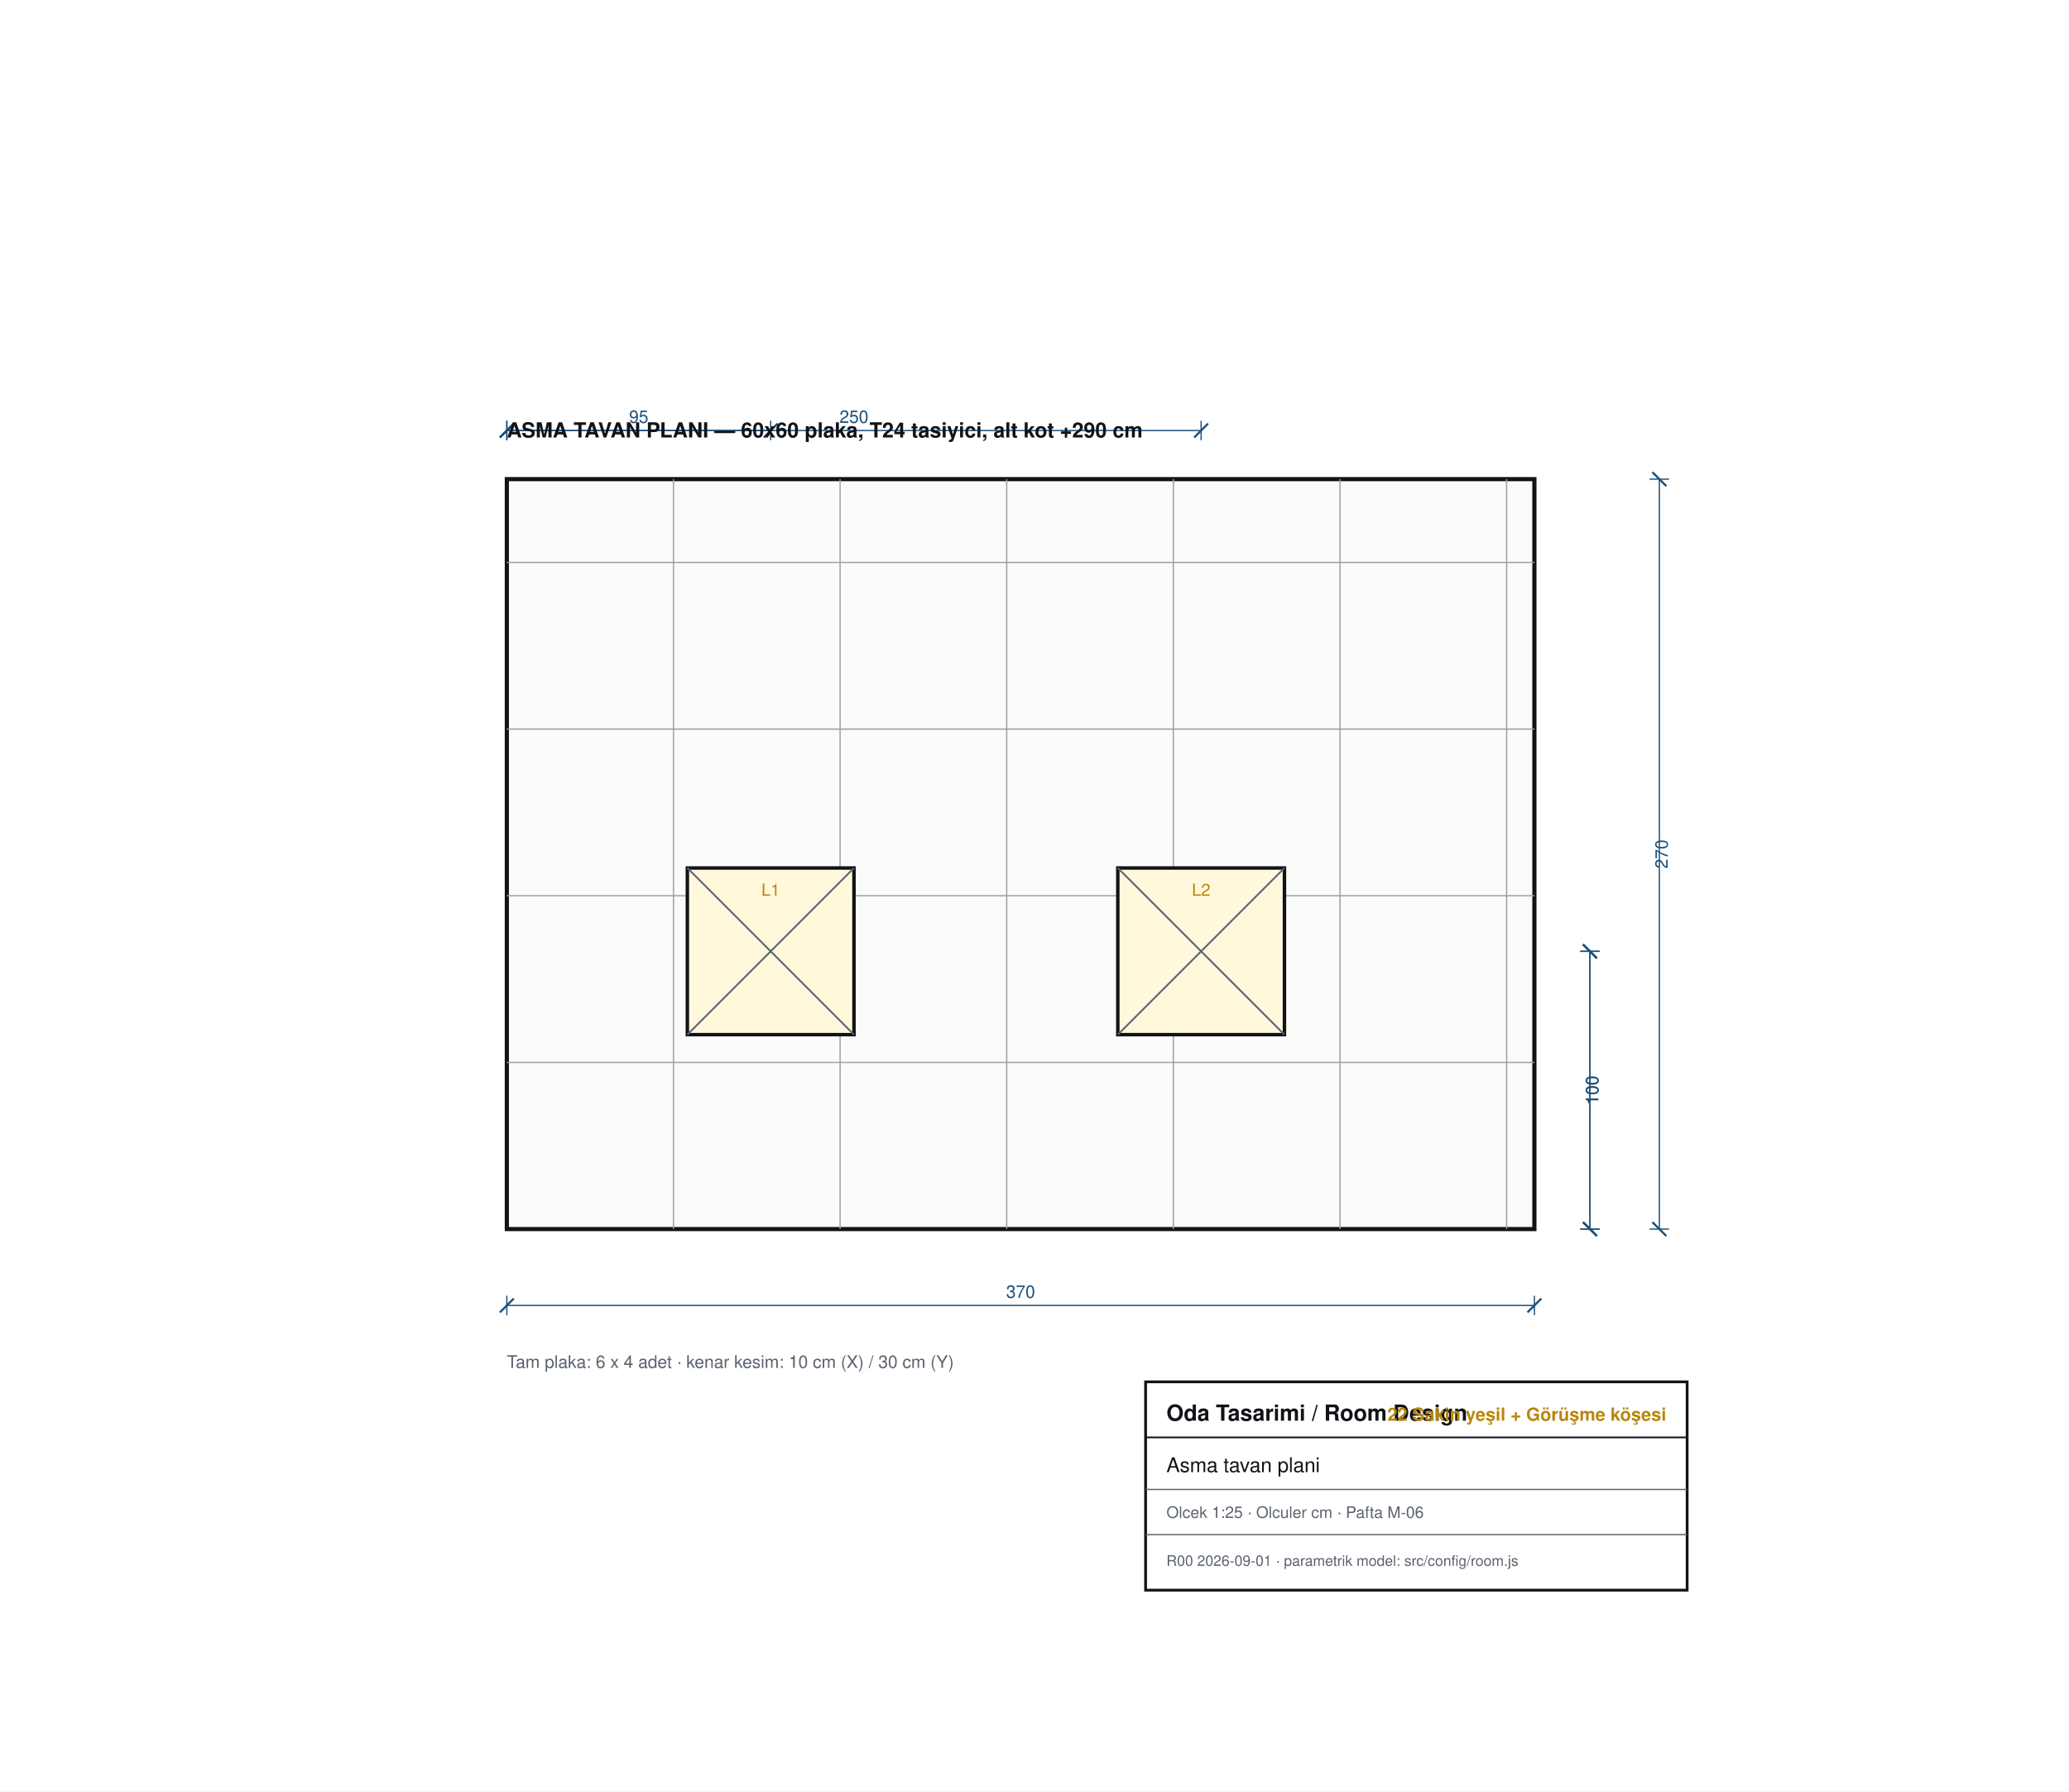
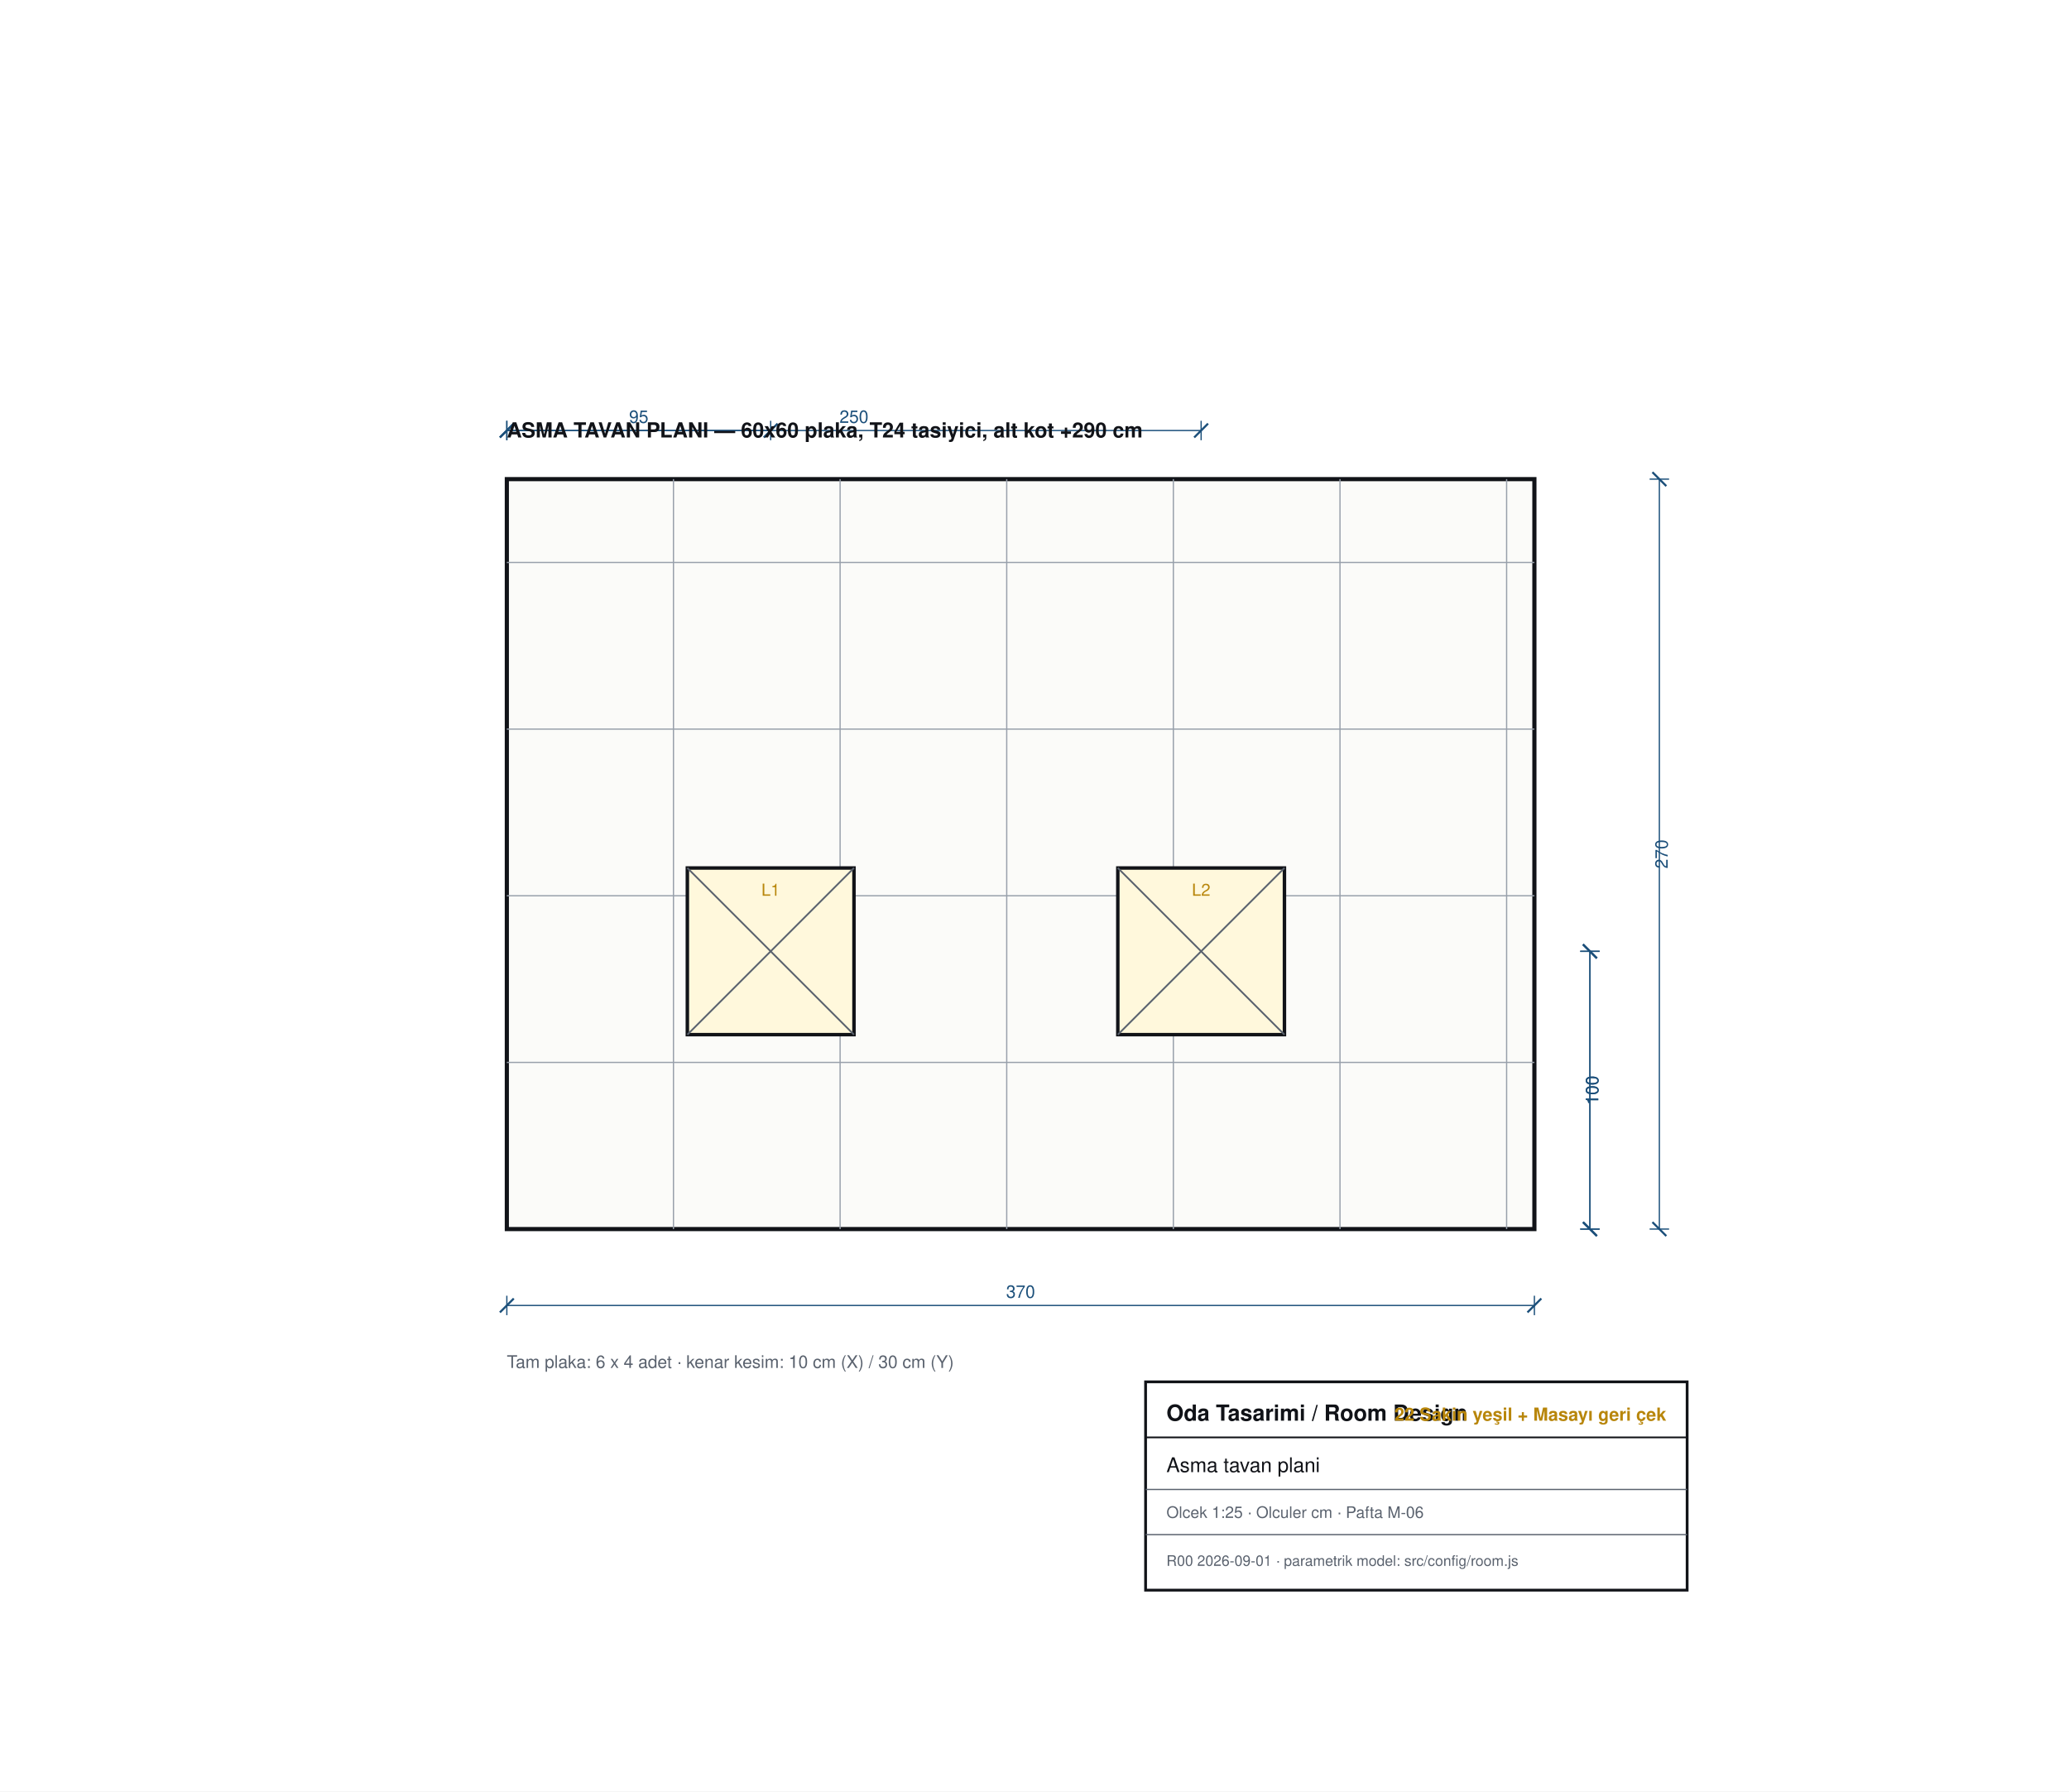
<svg xmlns="http://www.w3.org/2000/svg" width="298mm" height="258mm" viewBox="0 0 298 258" font-family="Helvetica,Arial,sans-serif">
  <rect width="298" height="258" fill="#ffffff" />
  <rect x="73.00" y="69.00" width="148.00" height="108.00" fill="#fbfbf9" stroke="#111318" stroke-width="0.6" />
  <line x1="97.00" y1="177.00" x2="97.00" y2="69.00" stroke="#98a0ab" stroke-width="0.18" />
  <line x1="121.00" y1="177.00" x2="121.00" y2="69.00" stroke="#98a0ab" stroke-width="0.18" />
  <line x1="145.00" y1="177.00" x2="145.00" y2="69.00" stroke="#98a0ab" stroke-width="0.18" />
  <line x1="169.00" y1="177.00" x2="169.00" y2="69.00" stroke="#98a0ab" stroke-width="0.18" />
  <line x1="193.00" y1="177.00" x2="193.00" y2="69.00" stroke="#98a0ab" stroke-width="0.18" />
  <line x1="217.00" y1="177.00" x2="217.00" y2="69.00" stroke="#98a0ab" stroke-width="0.18" />
  <line x1="73.00" y1="153.00" x2="221.00" y2="153.00" stroke="#98a0ab" stroke-width="0.18" />
  <line x1="73.00" y1="129.00" x2="221.00" y2="129.00" stroke="#98a0ab" stroke-width="0.18" />
  <line x1="73.00" y1="105.00" x2="221.00" y2="105.00" stroke="#98a0ab" stroke-width="0.18" />
  <line x1="73.00" y1="81.00" x2="221.00" y2="81.00" stroke="#98a0ab" stroke-width="0.18" />
  <rect x="99.00" y="125.00" width="24.00" height="24.00" fill="#fff8dc" stroke="#111318" stroke-width="0.5" />
  <line x1="99.00" y1="125.00" x2="123.00" y2="149.00" stroke="#5a626e" stroke-width="0.25" />
  <line x1="99.00" y1="149.00" x2="123.00" y2="125.00" stroke="#5a626e" stroke-width="0.25" />
  <text x="111.00" y="129.00" font-size="2.4" fill="#b8860b" text-anchor="middle">L1</text>
  <line x1="73.00" y1="60.60" x2="73.00" y2="63.40" stroke="#1b4f7a" stroke-width="0.18" />
  <line x1="111.00" y1="60.60" x2="111.00" y2="63.40" stroke="#1b4f7a" stroke-width="0.18" />
  <line x1="73.00" y1="62.00" x2="111.00" y2="62.00" stroke="#1b4f7a" stroke-width="0.18" />
  <line x1="72.00" y1="63.00" x2="74.00" y2="61.00" stroke="#1b4f7a" stroke-width="0.3" />
  <line x1="110.00" y1="63.00" x2="112.00" y2="61.00" stroke="#1b4f7a" stroke-width="0.3" />
  <text x="92.00" y="60.90" font-size="2.5" fill="#1b4f7a" text-anchor="middle">95</text>
  <line x1="230.40" y1="137.00" x2="227.60" y2="137.00" stroke="#1b4f7a" stroke-width="0.18" />
  <line x1="230.40" y1="177.00" x2="227.60" y2="177.00" stroke="#1b4f7a" stroke-width="0.18" />
  <line x1="229.00" y1="137.00" x2="229.00" y2="177.00" stroke="#1b4f7a" stroke-width="0.18" />
  <line x1="228.00" y1="136.00" x2="230.00" y2="138.00" stroke="#1b4f7a" stroke-width="0.3" />
  <line x1="228.00" y1="176.00" x2="230.00" y2="178.00" stroke="#1b4f7a" stroke-width="0.3" />
  <text x="230.20" y="157.00" font-size="2.5" fill="#1b4f7a" text-anchor="middle" transform="rotate(-90 230.20 157.00)">100</text>
  <rect x="161.00" y="125.00" width="24.00" height="24.00" fill="#fff8dc" stroke="#111318" stroke-width="0.5" />
  <line x1="161.00" y1="125.00" x2="185.00" y2="149.00" stroke="#5a626e" stroke-width="0.25" />
  <line x1="161.00" y1="149.00" x2="185.00" y2="125.00" stroke="#5a626e" stroke-width="0.25" />
  <text x="173.00" y="129.00" font-size="2.4" fill="#b8860b" text-anchor="middle">L2</text>
  <line x1="73.00" y1="60.60" x2="73.00" y2="63.40" stroke="#1b4f7a" stroke-width="0.18" />
  <line x1="173.00" y1="60.60" x2="173.00" y2="63.40" stroke="#1b4f7a" stroke-width="0.18" />
  <line x1="73.00" y1="62.00" x2="173.00" y2="62.00" stroke="#1b4f7a" stroke-width="0.18" />
  <line x1="72.00" y1="63.00" x2="74.00" y2="61.00" stroke="#1b4f7a" stroke-width="0.3" />
  <line x1="172.00" y1="63.00" x2="174.00" y2="61.00" stroke="#1b4f7a" stroke-width="0.3" />
  <text x="123.00" y="60.90" font-size="2.5" fill="#1b4f7a" text-anchor="middle">250</text>
  <line x1="230.40" y1="137.00" x2="227.60" y2="137.00" stroke="#1b4f7a" stroke-width="0.18" />
  <line x1="230.40" y1="177.00" x2="227.60" y2="177.00" stroke="#1b4f7a" stroke-width="0.18" />
  <line x1="229.00" y1="137.00" x2="229.00" y2="177.00" stroke="#1b4f7a" stroke-width="0.18" />
  <line x1="228.00" y1="136.00" x2="230.00" y2="138.00" stroke="#1b4f7a" stroke-width="0.3" />
  <line x1="228.00" y1="176.00" x2="230.00" y2="178.00" stroke="#1b4f7a" stroke-width="0.3" />
  <text x="230.20" y="157.00" font-size="2.5" fill="#1b4f7a" text-anchor="middle" transform="rotate(-90 230.20 157.00)">100</text>
  <text x="73.00" y="63.00" font-size="3" fill="#111318" text-anchor="start" font-weight="700">ASMA TAVAN PLANI — 60x60 plaka, T24 tasiyici, alt kot +290 cm</text>
  <line x1="73.00" y1="186.60" x2="73.00" y2="189.40" stroke="#1b4f7a" stroke-width="0.18" />
  <line x1="221.00" y1="186.60" x2="221.00" y2="189.40" stroke="#1b4f7a" stroke-width="0.18" />
  <line x1="73.00" y1="188.00" x2="221.00" y2="188.00" stroke="#1b4f7a" stroke-width="0.18" />
  <line x1="72.00" y1="189.00" x2="74.00" y2="187.00" stroke="#1b4f7a" stroke-width="0.3" />
  <line x1="220.00" y1="189.00" x2="222.00" y2="187.00" stroke="#1b4f7a" stroke-width="0.3" />
  <text x="147.00" y="186.90" font-size="2.5" fill="#1b4f7a" text-anchor="middle">370</text>
  <line x1="240.40" y1="69.00" x2="237.60" y2="69.00" stroke="#1b4f7a" stroke-width="0.18" />
  <line x1="240.40" y1="177.00" x2="237.60" y2="177.00" stroke="#1b4f7a" stroke-width="0.18" />
  <line x1="239.00" y1="69.00" x2="239.00" y2="177.00" stroke="#1b4f7a" stroke-width="0.18" />
  <line x1="238.00" y1="68.00" x2="240.00" y2="70.00" stroke="#1b4f7a" stroke-width="0.3" />
  <line x1="238.00" y1="176.00" x2="240.00" y2="178.00" stroke="#1b4f7a" stroke-width="0.3" />
  <text x="240.20" y="123.00" font-size="2.5" fill="#1b4f7a" text-anchor="middle" transform="rotate(-90 240.20 123.00)">270</text>
  <text x="73.00" y="197.00" font-size="2.5" fill="#5a626e" text-anchor="start">Tam plaka: 6 x 4 adet  ·  kenar kesim: 10 cm (X) / 30 cm (Y)</text>
  <rect x="165.00" y="199.00" width="78.00" height="30.00" fill="#ffffff" stroke="#111318" stroke-width="0.4" />
  <line x1="165.00" y1="207.00" x2="243.00" y2="207.00" stroke="#111318" stroke-width="0.25" />
  <line x1="165.00" y1="214.50" x2="243.00" y2="214.50" stroke="#5a626e" stroke-width="0.18" />
  <line x1="165.00" y1="221.00" x2="243.00" y2="221.00" stroke="#5a626e" stroke-width="0.18" />
  <text x="168.00" y="204.60" font-size="3.2" fill="#111318" text-anchor="start" font-weight="700">Oda Tasarimi / Room Design</text>
  <text x="168.00" y="212.00" font-size="2.9" fill="#111318" text-anchor="start">Asma tavan plani</text>
  <text x="168.00" y="218.60" font-size="2.3" fill="#5a626e" text-anchor="start">Olcek 1:25  ·  Olculer cm  ·  Pafta M-06</text>
-   <text x="240.00" y="204.60" font-size="2.6" fill="#b8860b" text-anchor="end" font-weight="700">22 Sakin yeşil + Görüşme köşesi</text>
+   <text x="240.00" y="204.60" font-size="2.6" fill="#b8860b" text-anchor="end" font-weight="700">22 Sakin yeşil + Masayı geri çek</text>
  <text x="168.00" y="225.50" font-size="2.1" fill="#5a626e" text-anchor="start">R00  2026-09-01  ·  parametrik model: src/config/room.js</text>
</svg>
